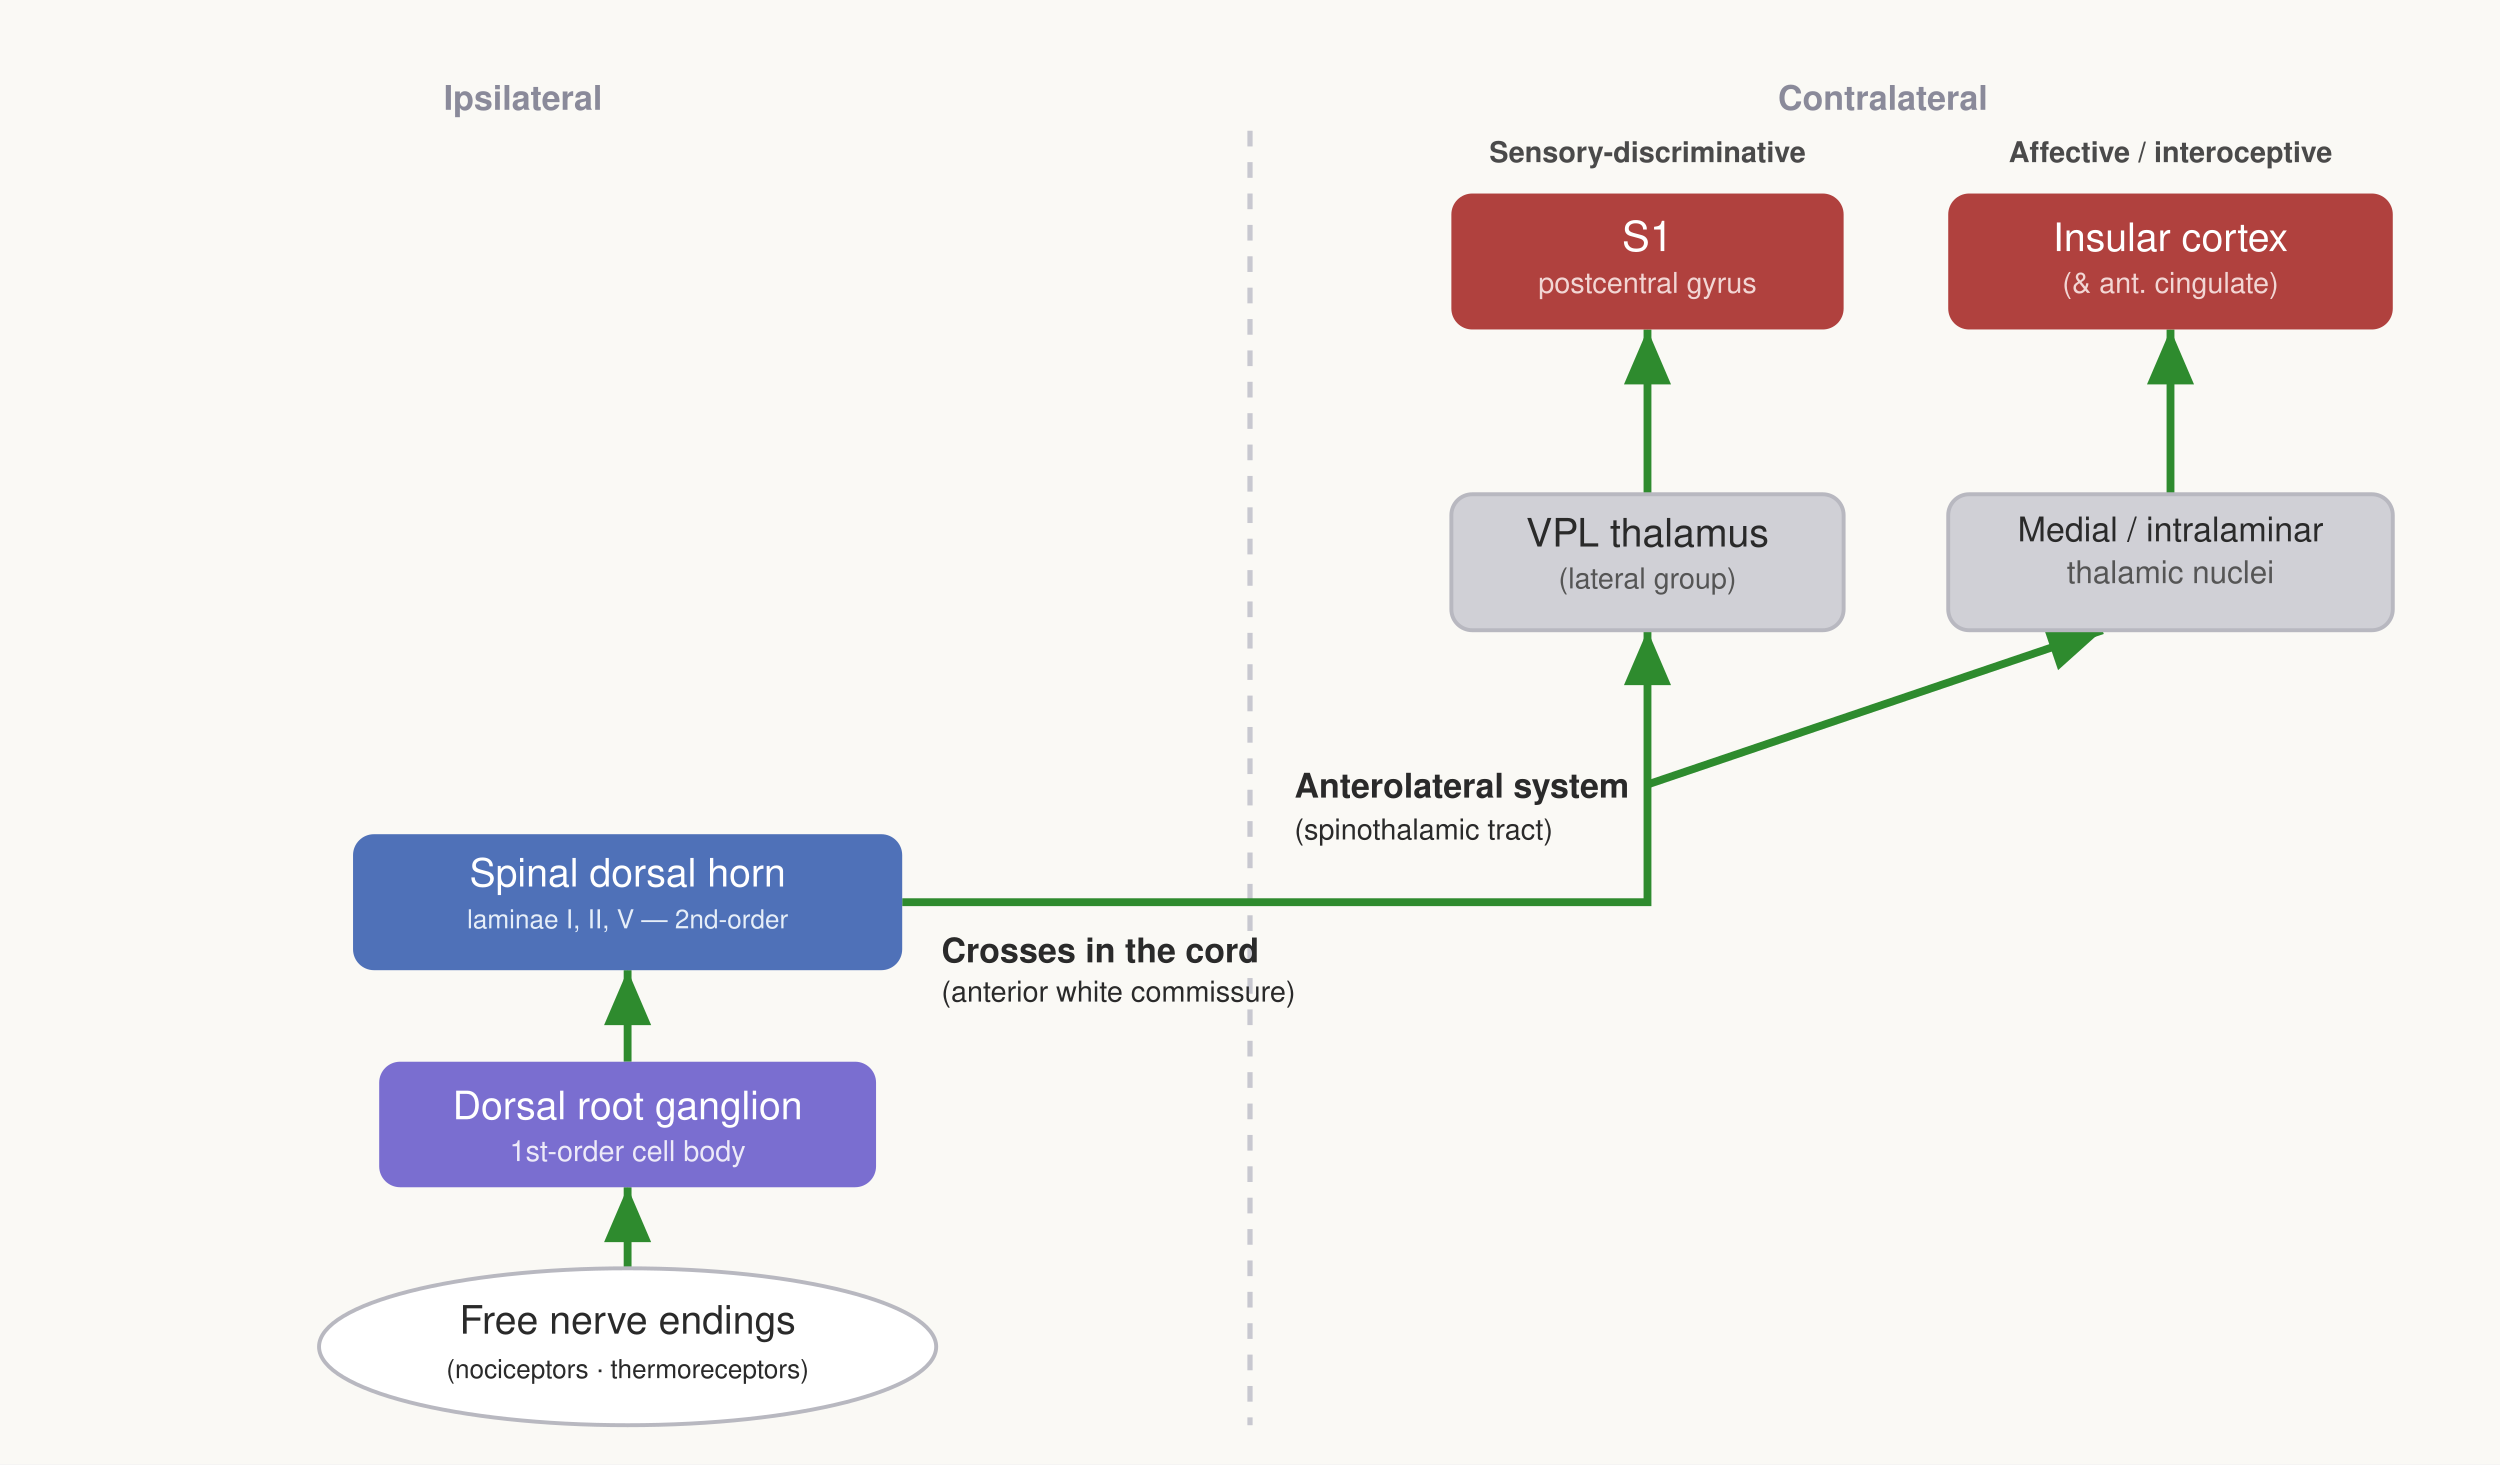
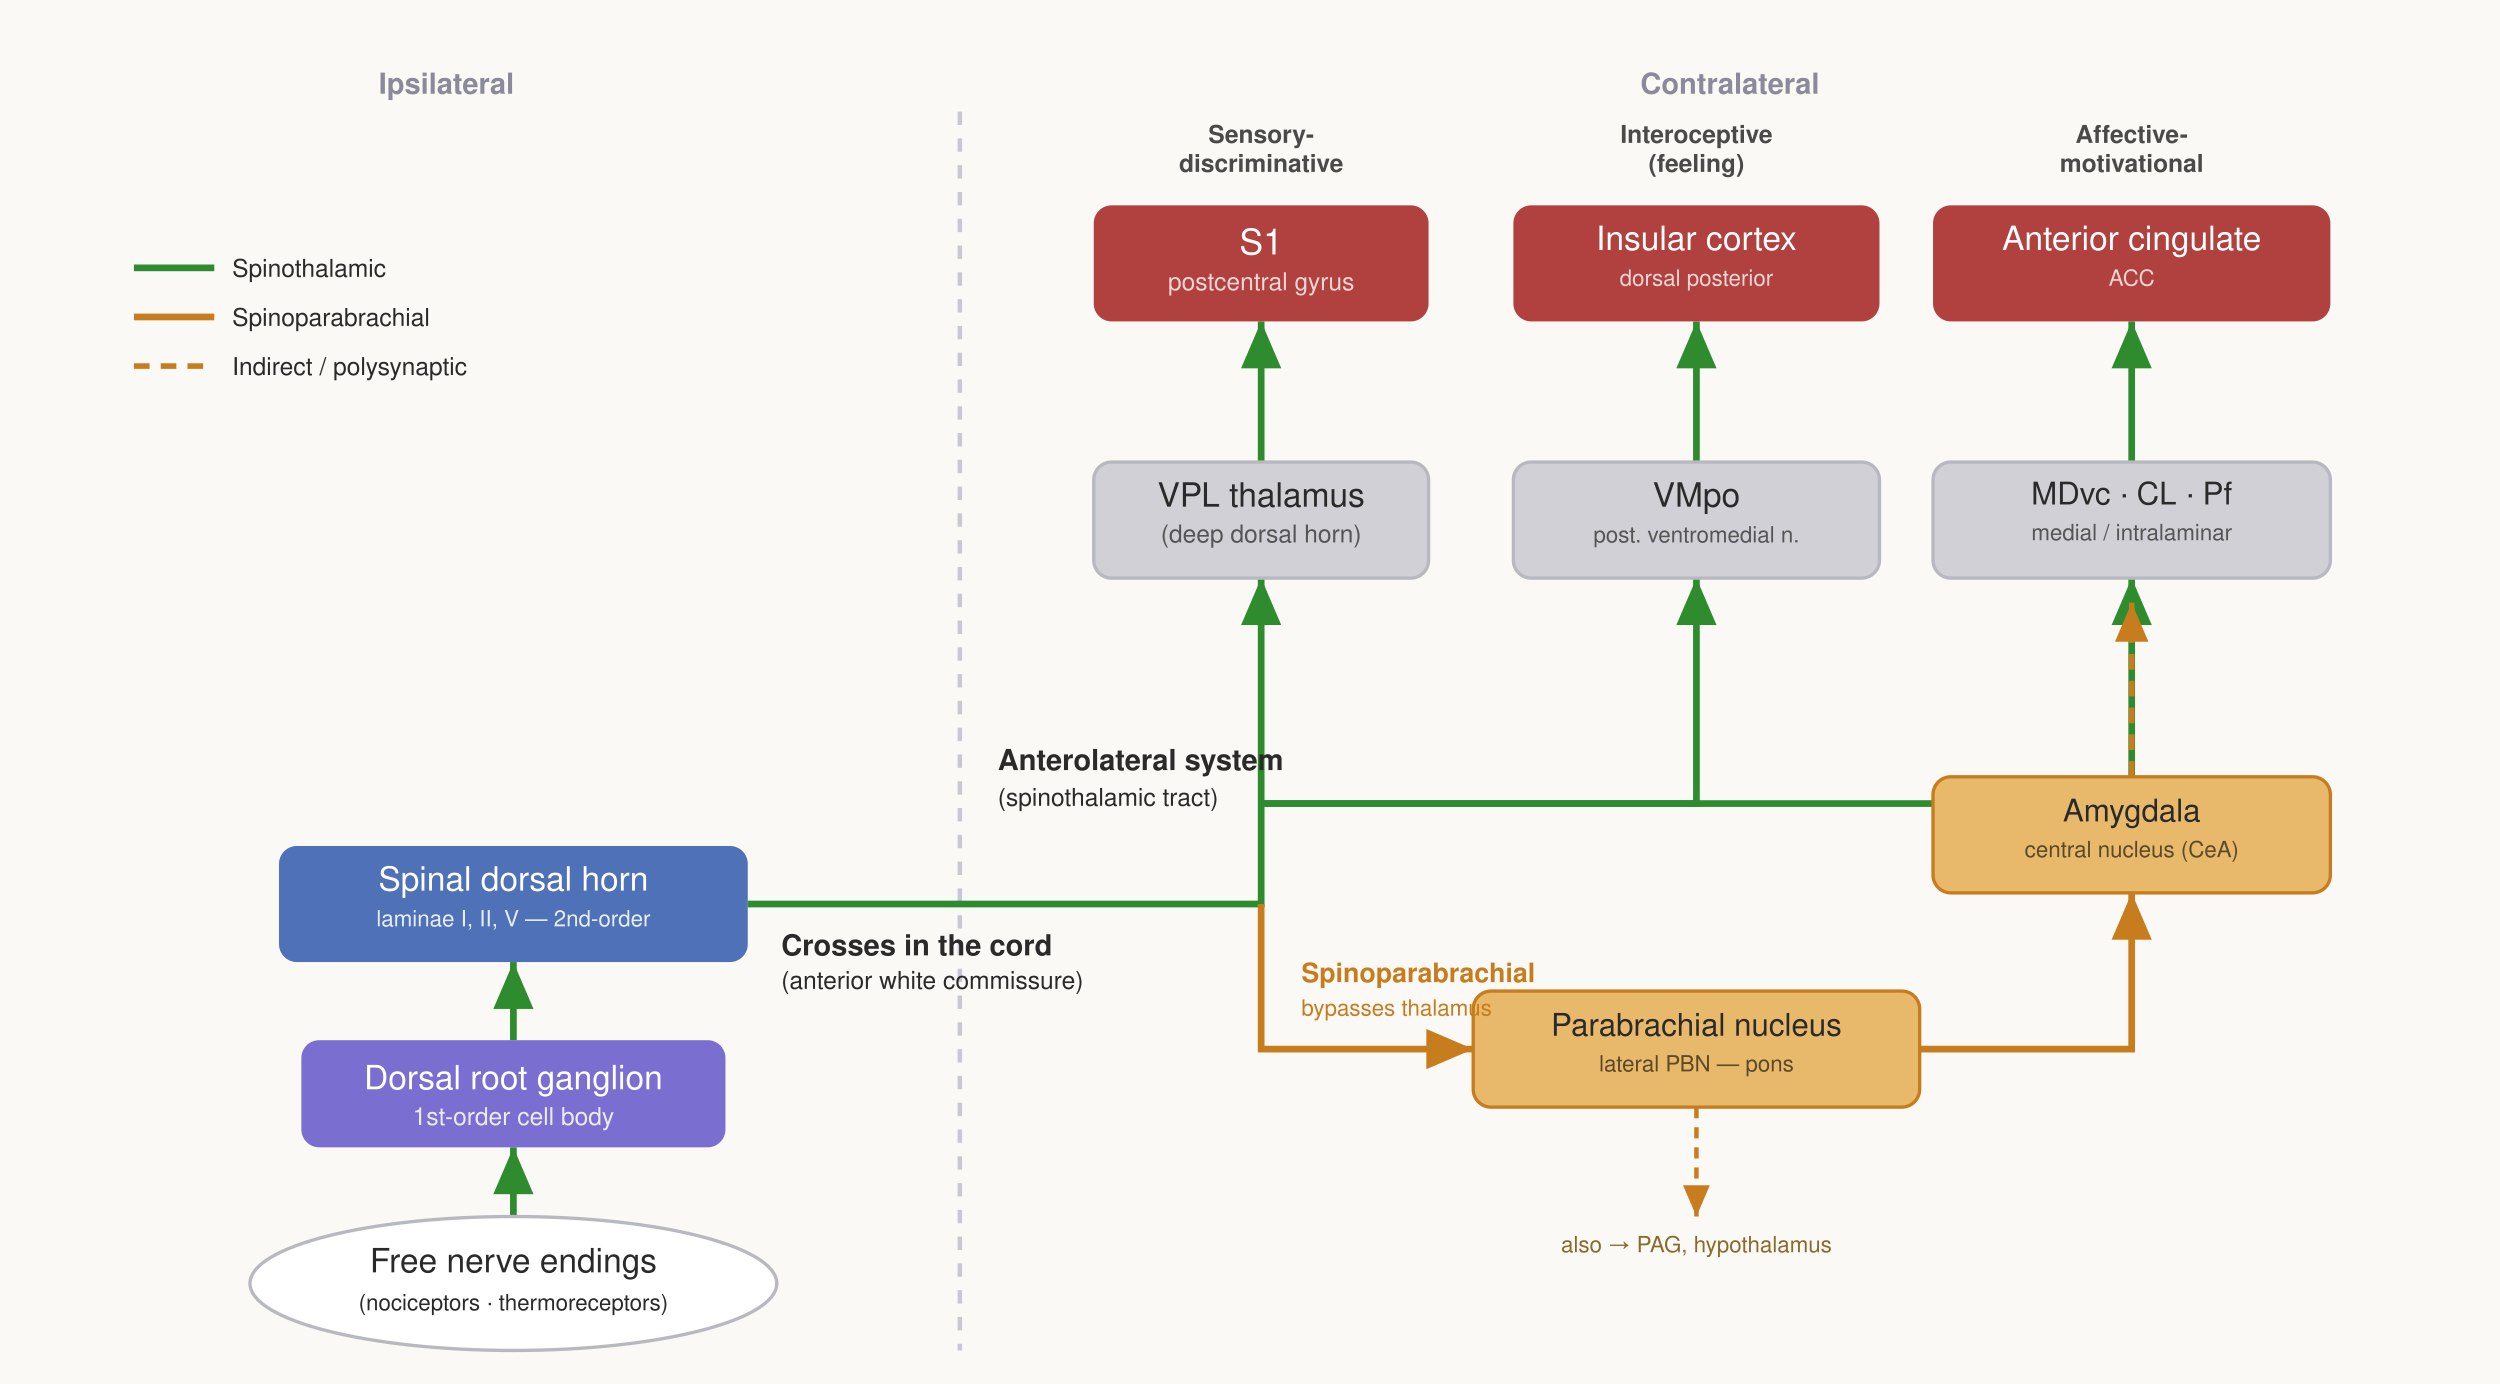
- <svg xmlns="http://www.w3.org/2000/svg" viewBox="0 0 956 560" font-family="Helvetica, Arial, sans-serif">
+ <svg xmlns="http://www.w3.org/2000/svg" viewBox="0 0 1120 620" font-family="Helvetica, Arial, sans-serif">
  <defs>
    <marker id="arrowGreen" markerWidth="10" markerHeight="10" refX="7" refY="3" orient="auto" markerUnits="strokeWidth">
      <path d="M0,0 L7,3 L0,6 Z" fill="#2E8B2E" />
    </marker>
+     <marker id="arrowAmber" markerWidth="10" markerHeight="10" refX="7" refY="3" orient="auto" markerUnits="strokeWidth">
+       <path d="M0,0 L7,3 L0,6 Z" fill="#C77C1E" />
+     </marker>
  </defs>
-   <rect x="0" y="0" width="956" height="560" fill="#FAF9F5" />
-   <line x1="478" y1="50" x2="478" y2="545" stroke="#C8C8D0" stroke-width="2" stroke-dasharray="6 6" />
+   <rect x="0" y="0" width="1120" height="620" fill="#FAF9F5" />
+   <line x1="430" y1="50" x2="430" y2="605" stroke="#C8C8D0" stroke-width="2" stroke-dasharray="6 6" />
  <text x="200" y="42" text-anchor="middle" fill="#8A8A9A" font-size="13" font-weight="bold">Ipsilateral</text>
-   <text x="720" y="42" text-anchor="middle" fill="#8A8A9A" font-size="13" font-weight="bold">Contralateral</text>
-   <text x="630" y="62" text-anchor="middle" fill="#4A4A4A" font-size="11" font-weight="bold">Sensory-discriminative</text>
-   <text x="830" y="62" text-anchor="middle" fill="#4A4A4A" font-size="11" font-weight="bold">Affective / interoceptive</text>
-   <line x1="240" y1="485" x2="240" y2="454" stroke="#2E8B2E" stroke-width="3" marker-end="url(#arrowGreen)" />
-   <line x1="240" y1="406" x2="240" y2="371" stroke="#2E8B2E" stroke-width="3" marker-end="url(#arrowGreen)" />
-   <path d="M 345 345 L 630 345 L 630 241" fill="none" stroke="#2E8B2E" stroke-width="3" marker-end="url(#arrowGreen)" />
-   <path d="M 630 300 L 804 241" fill="none" stroke="#2E8B2E" stroke-width="3" marker-end="url(#arrowGreen)" />
-   <line x1="630" y1="189" x2="630" y2="126" stroke="#2E8B2E" stroke-width="3" marker-end="url(#arrowGreen)" />
-   <line x1="830" y1="189" x2="830" y2="126" stroke="#2E8B2E" stroke-width="3" marker-end="url(#arrowGreen)" />
-   <ellipse cx="240" cy="515" rx="118" ry="30" fill="#FFFFFF" stroke="#B8B8C0" stroke-width="1.5" />
-   <text x="240" y="510" text-anchor="middle" fill="#2A2A2A" font-size="15">Free nerve endings</text>
-   <text x="240" y="527" text-anchor="middle" fill="#2A2A2A" font-size="10">(nociceptors · thermoreceptors)</text>
-   <rect x="145" y="406" width="190" height="48" rx="8" fill="#7A6ED0" />
-   <text x="240" y="428" text-anchor="middle" fill="#FFFFFF" font-size="15">Dorsal root ganglion</text>
-   <text x="240" y="444" text-anchor="middle" fill="#EDEAF8" font-size="11">1st-order cell body</text>
-   <rect x="135" y="319" width="210" height="52" rx="8" fill="#4F71B8" />
-   <text x="240" y="339" text-anchor="middle" fill="#FFFFFF" font-size="15">Spinal dorsal horn</text>
-   <text x="240" y="355" text-anchor="middle" fill="#E6EEF8" font-size="10">laminae I, II, V — 2nd-order</text>
-   <rect x="555" y="189" width="150" height="52" rx="8" fill="#D0D0D6" stroke="#B8B8C0" stroke-width="1.5" />
-   <text x="630" y="209" text-anchor="middle" fill="#2A2A2A" font-size="15">VPL thalamus</text>
-   <text x="630" y="225" text-anchor="middle" fill="#555555" font-size="11">(lateral group)</text>
-   <rect x="745" y="189" width="170" height="52" rx="8" fill="#D0D0D6" stroke="#B8B8C0" stroke-width="1.5" />
-   <text x="830" y="207" text-anchor="middle" fill="#2A2A2A" font-size="13">Medial / intralaminar</text>
-   <text x="830" y="223" text-anchor="middle" fill="#555555" font-size="12">thalamic nuclei</text>
-   <rect x="555" y="74" width="150" height="52" rx="8" fill="#B0413E" />
-   <text x="630" y="96" text-anchor="middle" fill="#FFFFFF" font-size="16">S1</text>
-   <text x="630" y="112" text-anchor="middle" fill="#F2D6D4" font-size="11">postcentral gyrus</text>
-   <rect x="745" y="74" width="170" height="52" rx="8" fill="#B0413E" />
-   <text x="830" y="96" text-anchor="middle" fill="#FFFFFF" font-size="15">Insular cortex</text>
-   <text x="830" y="112" text-anchor="middle" fill="#F2D6D4" font-size="11">(&amp; ant. cingulate)</text>
-   <text x="495" y="305" fill="#2A2A2A" font-size="13" font-weight="bold">Anterolateral system</text>
-   <text x="495" y="321" fill="#2A2A2A" font-size="11">(spinothalamic tract)</text>
-   <text x="360" y="368" fill="#2A2A2A" font-size="13" font-weight="bold">Crosses in the cord</text>
-   <text x="360" y="383" fill="#2A2A2A" font-size="11">(anterior white commissure)</text>
+   <text x="775" y="42" text-anchor="middle" fill="#8A8A9A" font-size="13" font-weight="bold">Contralateral</text>
+   <text x="565" y="64" text-anchor="middle" fill="#4A4A4A" font-size="11" font-weight="bold">Sensory-</text>
+   <text x="565" y="77" text-anchor="middle" fill="#4A4A4A" font-size="11" font-weight="bold">discriminative</text>
+   <text x="760" y="64" text-anchor="middle" fill="#4A4A4A" font-size="11" font-weight="bold">Interoceptive</text>
+   <text x="760" y="77" text-anchor="middle" fill="#4A4A4A" font-size="11" font-weight="bold">(feeling)</text>
+   <text x="955" y="64" text-anchor="middle" fill="#4A4A4A" font-size="11" font-weight="bold">Affective-</text>
+   <text x="955" y="77" text-anchor="middle" fill="#4A4A4A" font-size="11" font-weight="bold">motivational</text>
+   <line x1="230" y1="545" x2="230" y2="514" stroke="#2E8B2E" stroke-width="3" marker-end="url(#arrowGreen)" />
+   <line x1="230" y1="466" x2="230" y2="431" stroke="#2E8B2E" stroke-width="3" marker-end="url(#arrowGreen)" />
+   <path d="M 335 405 L 565 405 L 565 259" fill="none" stroke="#2E8B2E" stroke-width="3" marker-end="url(#arrowGreen)" />
+   <path d="M 565 360 L 760 360 L 760 259" fill="none" stroke="#2E8B2E" stroke-width="3" marker-end="url(#arrowGreen)" />
+   <path d="M 565 360 L 955 360 L 955 259" fill="none" stroke="#2E8B2E" stroke-width="3" marker-end="url(#arrowGreen)" />
+   <line x1="565" y1="207" x2="565" y2="144" stroke="#2E8B2E" stroke-width="3" marker-end="url(#arrowGreen)" />
+   <line x1="760" y1="207" x2="760" y2="144" stroke="#2E8B2E" stroke-width="3" marker-end="url(#arrowGreen)" />
+   <line x1="955" y1="207" x2="955" y2="144" stroke="#2E8B2E" stroke-width="3" marker-end="url(#arrowGreen)" />
+   <path d="M 565 405 L 565 470 L 660 470" fill="none" stroke="#C77C1E" stroke-width="3" marker-end="url(#arrowAmber)" />
+   <path d="M 860 470 L 955 470 L 955 400" fill="none" stroke="#C77C1E" stroke-width="3" marker-end="url(#arrowAmber)" />
+   <line x1="955" y1="348" x2="955" y2="270" stroke="#C77C1E" stroke-width="2.5" stroke-dasharray="7 5" marker-end="url(#arrowAmber)" />
+   <path d="M 760 496 L 760 545" fill="none" stroke="#C77C1E" stroke-width="2" stroke-dasharray="5 4" marker-end="url(#arrowAmber)" />
+   <ellipse cx="230" cy="575" rx="118" ry="30" fill="#FFFFFF" stroke="#B8B8C0" stroke-width="1.5" />
+   <text x="230" y="570" text-anchor="middle" fill="#2A2A2A" font-size="15">Free nerve endings</text>
+   <text x="230" y="587" text-anchor="middle" fill="#2A2A2A" font-size="10">(nociceptors · thermoreceptors)</text>
+   <rect x="135" y="466" width="190" height="48" rx="8" fill="#7A6ED0" />
+   <text x="230" y="488" text-anchor="middle" fill="#FFFFFF" font-size="15">Dorsal root ganglion</text>
+   <text x="230" y="504" text-anchor="middle" fill="#EDEAF8" font-size="11">1st-order cell body</text>
+   <rect x="125" y="379" width="210" height="52" rx="8" fill="#4F71B8" />
+   <text x="230" y="399" text-anchor="middle" fill="#FFFFFF" font-size="15">Spinal dorsal horn</text>
+   <text x="230" y="415" text-anchor="middle" fill="#E6EEF8" font-size="10">laminae I, II, V — 2nd-order</text>
+   <rect x="490" y="207" width="150" height="52" rx="8" fill="#D0D0D6" stroke="#B8B8C0" stroke-width="1.5" />
+   <text x="565" y="227" text-anchor="middle" fill="#2A2A2A" font-size="15">VPL thalamus</text>
+   <text x="565" y="243" text-anchor="middle" fill="#555555" font-size="11">(deep dorsal horn)</text>
+   <rect x="678" y="207" width="164" height="52" rx="8" fill="#D0D0D6" stroke="#B8B8C0" stroke-width="1.5" />
+   <text x="760" y="227" text-anchor="middle" fill="#2A2A2A" font-size="15">VMpo</text>
+   <text x="760" y="243" text-anchor="middle" fill="#555555" font-size="10">post. ventromedial n.</text>
+   <rect x="866" y="207" width="178" height="52" rx="8" fill="#D0D0D6" stroke="#B8B8C0" stroke-width="1.5" />
+   <text x="955" y="226" text-anchor="middle" fill="#2A2A2A" font-size="14">MDvc · CL · Pf</text>
+   <text x="955" y="242" text-anchor="middle" fill="#555555" font-size="10">medial / intralaminar</text>
+   <rect x="490" y="92" width="150" height="52" rx="8" fill="#B0413E" />
+   <text x="565" y="114" text-anchor="middle" fill="#FFFFFF" font-size="16">S1</text>
+   <text x="565" y="130" text-anchor="middle" fill="#F2D6D4" font-size="11">postcentral gyrus</text>
+   <rect x="678" y="92" width="164" height="52" rx="8" fill="#B0413E" />
+   <text x="760" y="112" text-anchor="middle" fill="#FFFFFF" font-size="15">Insular cortex</text>
+   <text x="760" y="128" text-anchor="middle" fill="#F2D6D4" font-size="10">dorsal posterior</text>
+   <rect x="866" y="92" width="178" height="52" rx="8" fill="#B0413E" />
+   <text x="955" y="112" text-anchor="middle" fill="#FFFFFF" font-size="15">Anterior cingulate</text>
+   <text x="955" y="128" text-anchor="middle" fill="#F2D6D4" font-size="10">ACC</text>
+   <rect x="660" y="444" width="200" height="52" rx="8" fill="#E8B96A" stroke="#C77C1E" stroke-width="1.5" />
+   <text x="760" y="464" text-anchor="middle" fill="#2A2A2A" font-size="14">Parabrachial nucleus</text>
+   <text x="760" y="480" text-anchor="middle" fill="#5A4A2A" font-size="10">lateral PBN — pons</text>
+   <rect x="866" y="348" width="178" height="52" rx="8" fill="#E8B96A" stroke="#C77C1E" stroke-width="1.5" />
+   <text x="955" y="368" text-anchor="middle" fill="#2A2A2A" font-size="14">Amygdala</text>
+   <text x="955" y="384" text-anchor="middle" fill="#5A4A2A" font-size="10">central nucleus (CeA)</text>
+   <text x="760" y="561" text-anchor="middle" fill="#8A6A2A" font-size="10">also → PAG, hypothalamus</text>
+   <text x="447" y="345" fill="#2A2A2A" font-size="13" font-weight="bold">Anterolateral system</text>
+   <text x="447" y="361" fill="#2A2A2A" font-size="11">(spinothalamic tract)</text>
+   <text x="350" y="428" fill="#2A2A2A" font-size="13" font-weight="bold">Crosses in the cord</text>
+   <text x="350" y="443" fill="#2A2A2A" font-size="11">(anterior white commissure)</text>
+   <text x="583" y="440" fill="#C77C1E" font-size="12" font-weight="bold">Spinoparabrachial</text>
+   <text x="583" y="455" fill="#C77C1E" font-size="10">bypasses thalamus</text>
+   <g>
+     <line x1="60" y1="120" x2="96" y2="120" stroke="#2E8B2E" stroke-width="3" />
+     <text x="104" y="124" fill="#2A2A2A" font-size="11">Spinothalamic</text>
+     <line x1="60" y1="142" x2="96" y2="142" stroke="#C77C1E" stroke-width="3" />
+     <text x="104" y="146" fill="#2A2A2A" font-size="11">Spinoparabrachial</text>
+     <line x1="60" y1="164" x2="96" y2="164" stroke="#C77C1E" stroke-width="2.5" stroke-dasharray="7 5" />
+     <text x="104" y="168" fill="#2A2A2A" font-size="11">Indirect / polysynaptic</text>
+   </g>
</svg>
